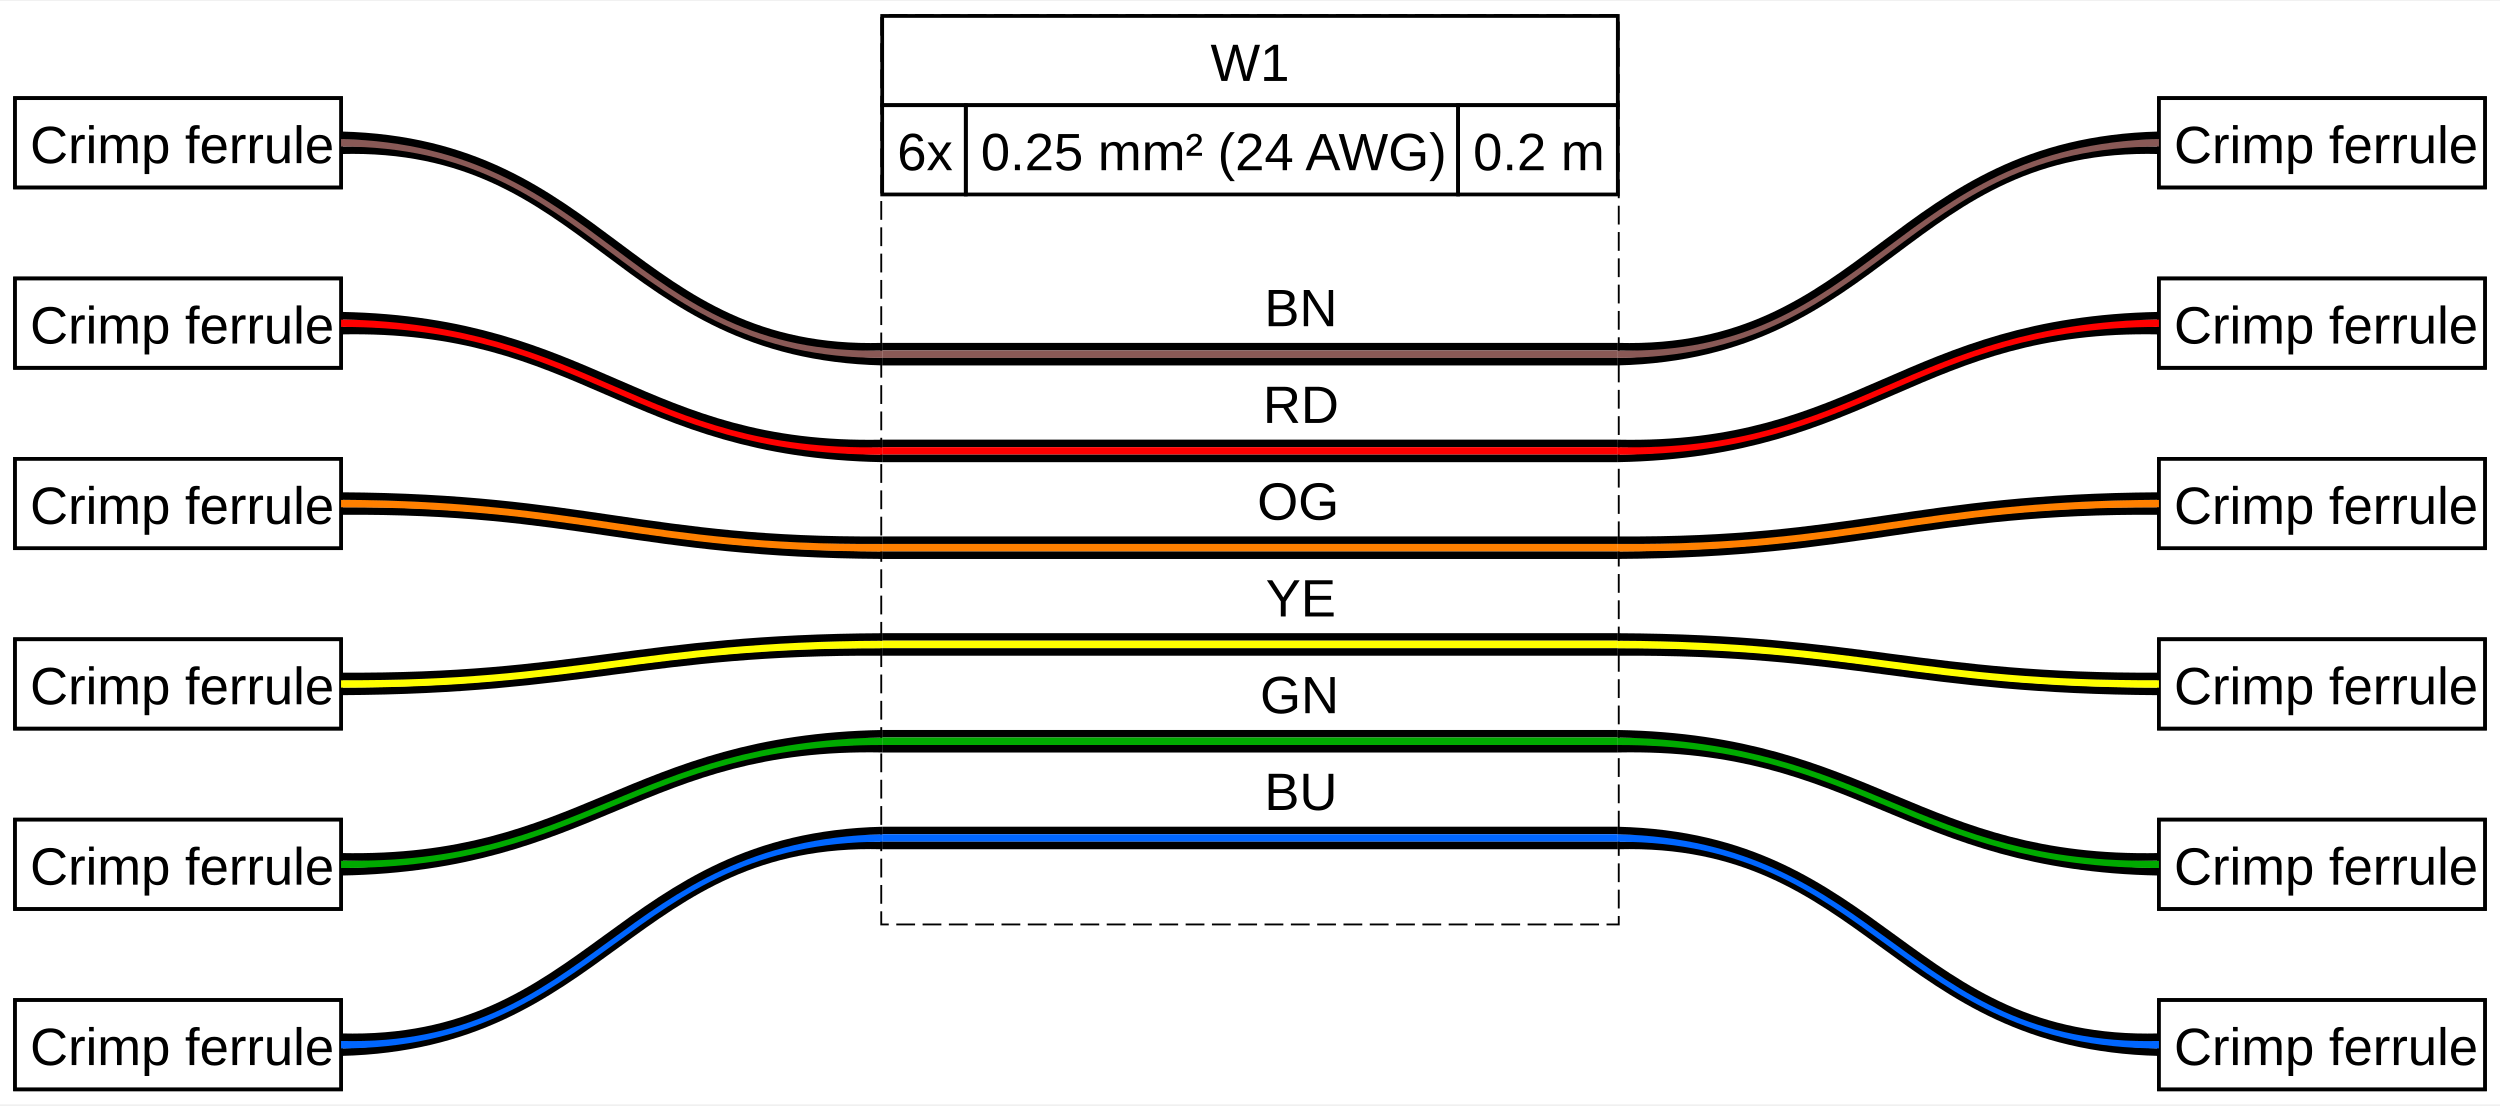
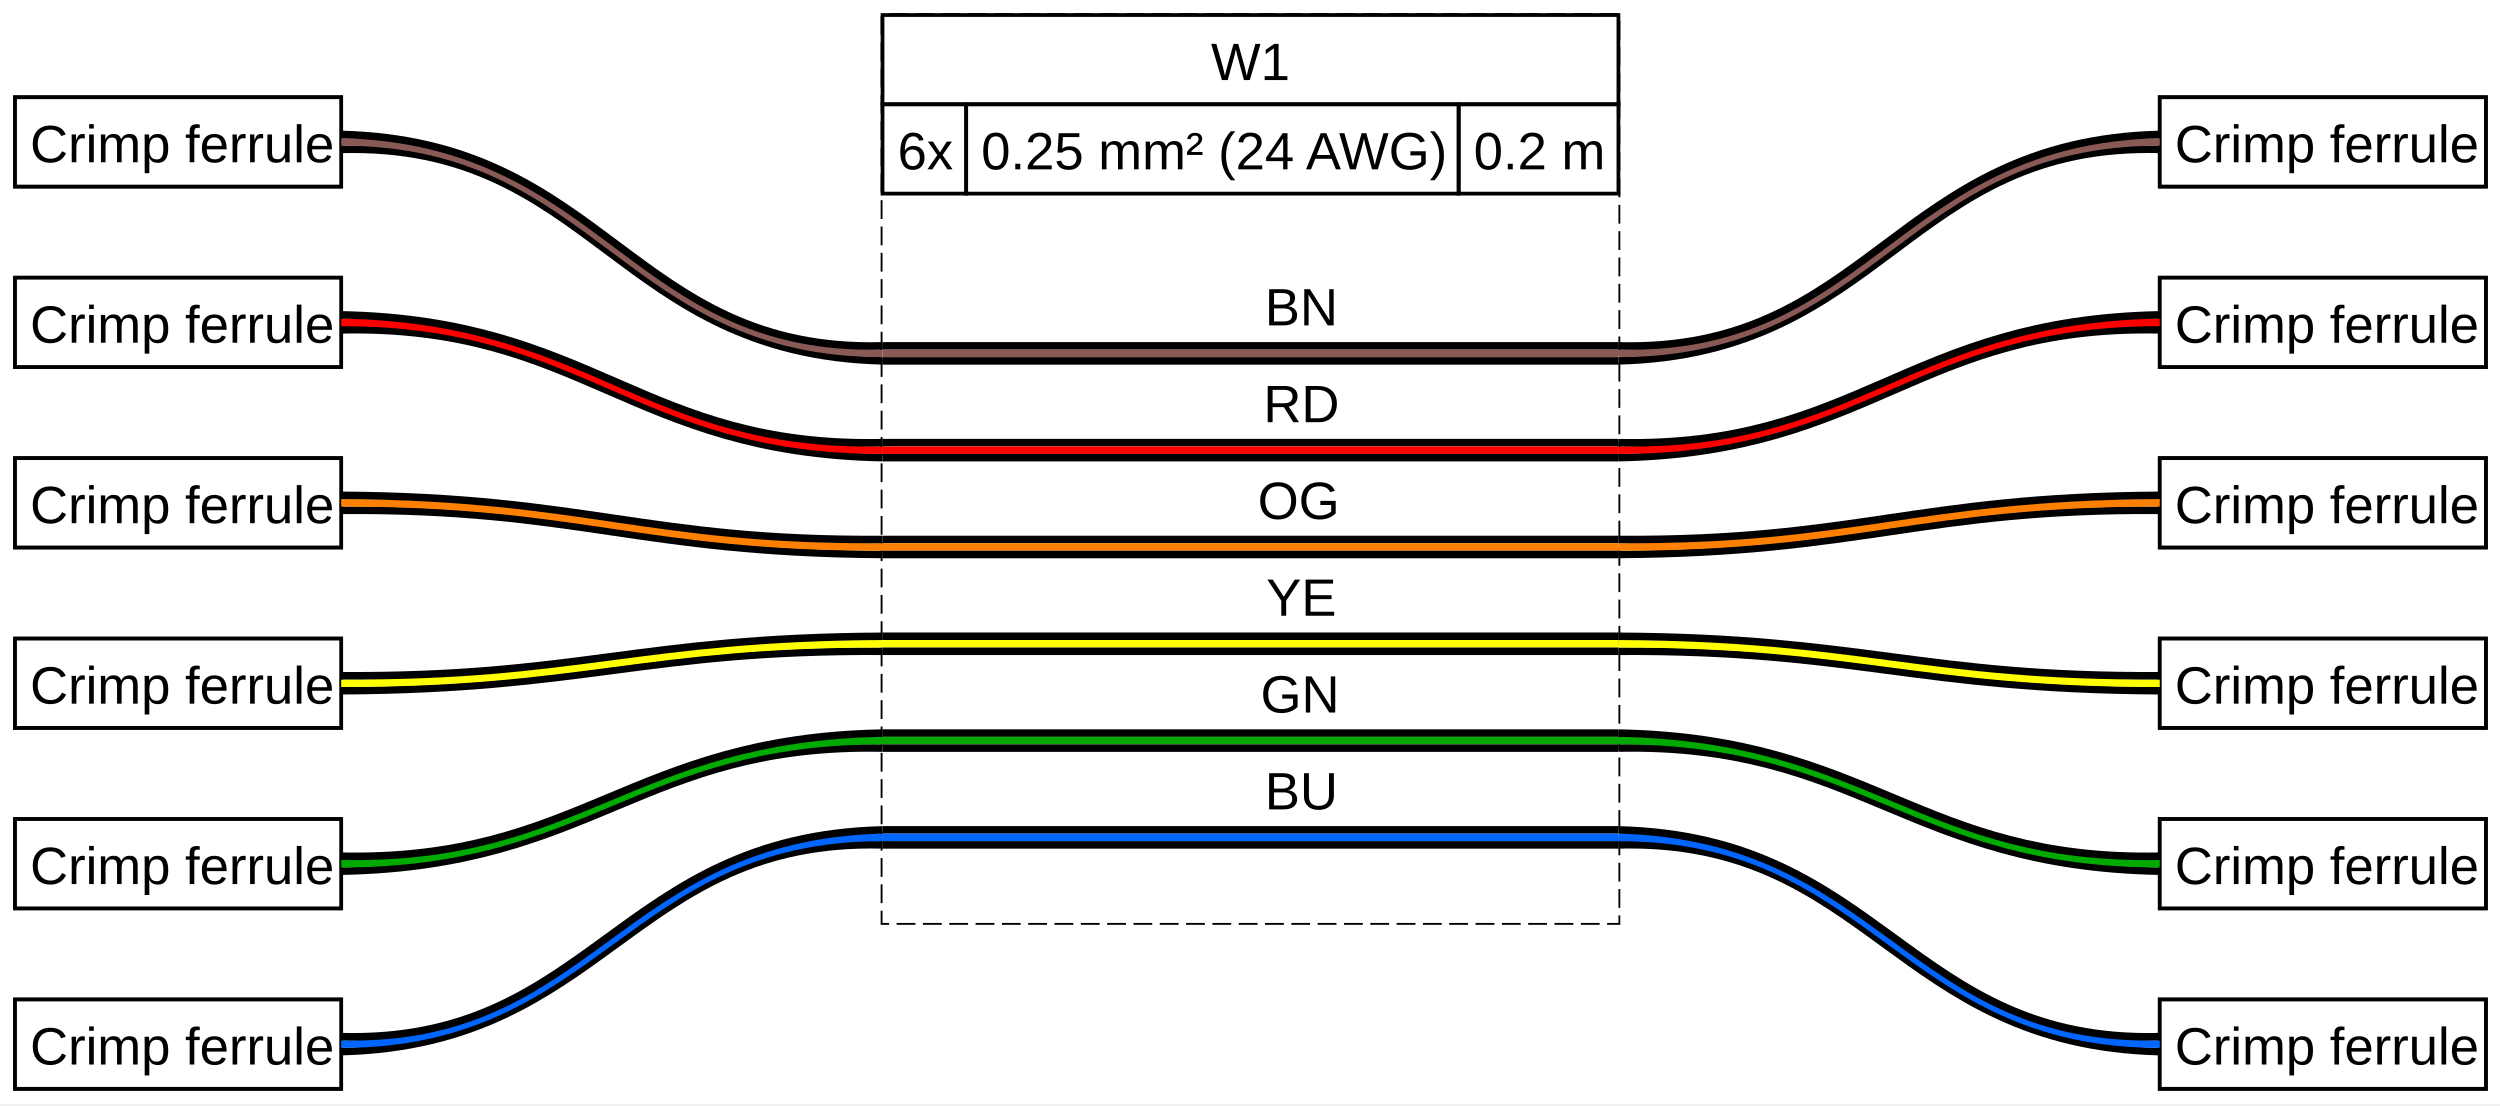
- <svg xmlns="http://www.w3.org/2000/svg" width="665pt" height="294pt" viewBox="0.00 0.00 665.25 293.62">
+ <svg xmlns="http://www.w3.org/2000/svg" width="665pt" height="294pt" viewBox="0.00 0.00 665.00 294.00">
  <g id="graph0" class="graph" transform="scale(1 1) rotate(0) translate(4 289.62)">
    <polygon fill="#ffffff" stroke="none" points="-4,4 -4,-289.62 661.25,-289.62 661.25,4 -4,4" />
    <g id="node1" class="node">
      <polygon fill="#ffffff" stroke="black" points="86.75,-263.75 0,-263.75 0,-240 86.75,-240 86.75,-263.75" />
      <polygon fill="#ffffff" stroke="none" points="0,-240 0,-263.75 86.75,-263.75 86.75,-240 0,-240" />
      <polygon fill="none" stroke="black" points="0,-240 0,-263.75 86.75,-263.75 86.75,-240 0,-240" />
-       <text text-anchor="start" x="4" y="-246.45" font-family="arial" font-size="14.00">Crimp ferrule</text>
+       <text xml:space="preserve" text-anchor="start" x="4" y="-246.45" font-family="arial" font-size="14.00">Crimp ferrule</text>
    </g>
    <g id="node13" class="node">
      <polygon fill="#ffffff" stroke="black" stroke-dasharray="5,2" points="426.5,-285.62 230.75,-285.62 230.75,-44.12 426.5,-44.12 426.5,-285.62" />
      <polygon fill="#ffffff" stroke="none" points="230.75,-44.12 230.75,-285.62 426.5,-285.62 426.5,-44.12 230.75,-44.12" />
      <polygon fill="none" stroke="black" points="230.75,-261.88 230.75,-285.62 426.5,-285.62 426.5,-261.88 230.75,-261.88" />
-       <text text-anchor="start" x="318.12" y="-268.32" font-family="arial" font-size="14.00">W1</text>
+       <text xml:space="preserve" text-anchor="start" x="318.12" y="-268.32" font-family="arial" font-size="14.00">W1</text>
      <polygon fill="none" stroke="black" points="230.75,-238.12 230.75,-261.88 253,-261.88 253,-238.12 230.75,-238.12" />
-       <text text-anchor="start" x="234.75" y="-244.57" font-family="arial" font-size="14.00">6x</text>
+       <text xml:space="preserve" text-anchor="start" x="234.75" y="-244.57" font-family="arial" font-size="14.00">6x</text>
      <polygon fill="none" stroke="black" points="253,-238.12 253,-261.88 384,-261.88 384,-238.12 253,-238.12" />
-       <text text-anchor="start" x="257" y="-244.57" font-family="arial" font-size="14.00">0.25 mm² (24 AWG)</text>
+       <text xml:space="preserve" text-anchor="start" x="257" y="-244.57" font-family="arial" font-size="14.00">0.25 mm² (24 AWG)</text>
      <polygon fill="none" stroke="black" points="384,-238.12 384,-261.88 426.5,-261.88 426.5,-238.12 384,-238.12" />
-       <text text-anchor="start" x="388" y="-244.57" font-family="arial" font-size="14.00">0.2 m</text>
-       <text text-anchor="start" x="243.94" y="-222.82" font-family="arial" font-size="14.00"> </text>
-       <text text-anchor="start" x="232.75" y="-203.07" font-family="arial" font-size="14.00"> </text>
-       <text text-anchor="start" x="274.06" y="-203.07" font-family="arial" font-size="14.00"> </text>
-       <text text-anchor="start" x="332.44" y="-203.07" font-family="arial" font-size="14.00">BN</text>
-       <text text-anchor="start" x="379.44" y="-203.07" font-family="arial" font-size="14.00"> </text>
-       <text text-anchor="start" x="420.75" y="-203.07" font-family="arial" font-size="14.00"> </text>
+       <text xml:space="preserve" text-anchor="start" x="388" y="-244.57" font-family="arial" font-size="14.00">0.2 m</text>
+       <text xml:space="preserve" text-anchor="start" x="243.94" y="-222.82" font-family="arial" font-size="14.00"> </text>
+       <text xml:space="preserve" text-anchor="start" x="232.75" y="-203.07" font-family="arial" font-size="14.00"> </text>
+       <text xml:space="preserve" text-anchor="start" x="274.06" y="-203.07" font-family="arial" font-size="14.00"> </text>
+       <text xml:space="preserve" text-anchor="start" x="332.44" y="-203.07" font-family="arial" font-size="14.00">BN</text>
+       <text xml:space="preserve" text-anchor="start" x="379.44" y="-203.07" font-family="arial" font-size="14.00"> </text>
+       <text xml:space="preserve" text-anchor="start" x="420.75" y="-203.07" font-family="arial" font-size="14.00"> </text>
      <polygon fill="#000000" stroke="none" points="230.75,-196.62 230.75,-198.62 426.5,-198.62 426.5,-196.62 230.75,-196.62" />
      <polygon fill="#895956" stroke="none" points="230.75,-194.62 230.75,-196.62 426.5,-196.62 426.5,-194.62 230.75,-194.62" />
      <polygon fill="#000000" stroke="none" points="230.75,-192.62 230.75,-194.62 426.5,-194.62 426.5,-192.62 230.75,-192.62" />
-       <text text-anchor="start" x="232.75" y="-177.32" font-family="arial" font-size="14.00"> </text>
-       <text text-anchor="start" x="274.06" y="-177.32" font-family="arial" font-size="14.00"> </text>
-       <text text-anchor="start" x="332.06" y="-177.32" font-family="arial" font-size="14.00">RD</text>
-       <text text-anchor="start" x="379.44" y="-177.32" font-family="arial" font-size="14.00"> </text>
-       <text text-anchor="start" x="420.75" y="-177.32" font-family="arial" font-size="14.00"> </text>
+       <text xml:space="preserve" text-anchor="start" x="232.75" y="-177.32" font-family="arial" font-size="14.00"> </text>
+       <text xml:space="preserve" text-anchor="start" x="274.06" y="-177.32" font-family="arial" font-size="14.00"> </text>
+       <text xml:space="preserve" text-anchor="start" x="332.06" y="-177.32" font-family="arial" font-size="14.00">RD</text>
+       <text xml:space="preserve" text-anchor="start" x="379.44" y="-177.32" font-family="arial" font-size="14.00"> </text>
+       <text xml:space="preserve" text-anchor="start" x="420.75" y="-177.32" font-family="arial" font-size="14.00"> </text>
      <polygon fill="#000000" stroke="none" points="230.75,-170.88 230.75,-172.88 426.5,-172.88 426.5,-170.88 230.75,-170.88" />
      <polygon fill="#ff0000" stroke="none" points="230.75,-168.88 230.75,-170.88 426.5,-170.88 426.5,-168.88 230.75,-168.88" />
      <polygon fill="#000000" stroke="none" points="230.75,-166.88 230.75,-168.88 426.5,-168.88 426.5,-166.88 230.75,-166.88" />
-       <text text-anchor="start" x="232.75" y="-151.57" font-family="arial" font-size="14.00"> </text>
-       <text text-anchor="start" x="274.06" y="-151.57" font-family="arial" font-size="14.00"> </text>
-       <text text-anchor="start" x="330.56" y="-151.57" font-family="arial" font-size="14.00">OG</text>
-       <text text-anchor="start" x="379.44" y="-151.57" font-family="arial" font-size="14.00"> </text>
-       <text text-anchor="start" x="420.75" y="-151.57" font-family="arial" font-size="14.00"> </text>
+       <text xml:space="preserve" text-anchor="start" x="232.75" y="-151.57" font-family="arial" font-size="14.00"> </text>
+       <text xml:space="preserve" text-anchor="start" x="274.06" y="-151.57" font-family="arial" font-size="14.00"> </text>
+       <text xml:space="preserve" text-anchor="start" x="330.56" y="-151.57" font-family="arial" font-size="14.00">OG</text>
+       <text xml:space="preserve" text-anchor="start" x="379.44" y="-151.57" font-family="arial" font-size="14.00"> </text>
+       <text xml:space="preserve" text-anchor="start" x="420.75" y="-151.57" font-family="arial" font-size="14.00"> </text>
      <polygon fill="#000000" stroke="none" points="230.75,-145.12 230.75,-147.12 426.5,-147.12 426.5,-145.12 230.75,-145.12" />
      <polygon fill="#ff8000" stroke="none" points="230.75,-143.12 230.75,-145.12 426.5,-145.12 426.5,-143.12 230.75,-143.12" />
      <polygon fill="#000000" stroke="none" points="230.75,-141.12 230.75,-143.12 426.5,-143.12 426.5,-141.12 230.75,-141.12" />
-       <text text-anchor="start" x="232.75" y="-125.83" font-family="arial" font-size="14.00"> </text>
-       <text text-anchor="start" x="274.06" y="-125.83" font-family="arial" font-size="14.00"> </text>
-       <text text-anchor="start" x="332.81" y="-125.83" font-family="arial" font-size="14.00">YE</text>
-       <text text-anchor="start" x="379.44" y="-125.83" font-family="arial" font-size="14.00"> </text>
-       <text text-anchor="start" x="420.75" y="-125.83" font-family="arial" font-size="14.00"> </text>
+       <text xml:space="preserve" text-anchor="start" x="232.75" y="-125.83" font-family="arial" font-size="14.00"> </text>
+       <text xml:space="preserve" text-anchor="start" x="274.06" y="-125.83" font-family="arial" font-size="14.00"> </text>
+       <text xml:space="preserve" text-anchor="start" x="332.81" y="-125.83" font-family="arial" font-size="14.00">YE</text>
+       <text xml:space="preserve" text-anchor="start" x="379.44" y="-125.83" font-family="arial" font-size="14.00"> </text>
+       <text xml:space="preserve" text-anchor="start" x="420.75" y="-125.83" font-family="arial" font-size="14.00"> </text>
      <polygon fill="#000000" stroke="none" points="230.75,-119.38 230.75,-121.38 426.5,-121.38 426.5,-119.38 230.75,-119.38" />
      <polygon fill="#ffff00" stroke="none" points="230.75,-117.38 230.75,-119.38 426.5,-119.38 426.5,-117.38 230.75,-117.38" />
      <polygon fill="#000000" stroke="none" points="230.75,-115.38 230.75,-117.38 426.5,-117.38 426.5,-115.38 230.75,-115.38" />
-       <text text-anchor="start" x="232.75" y="-100.08" font-family="arial" font-size="14.00"> </text>
-       <text text-anchor="start" x="274.06" y="-100.08" font-family="arial" font-size="14.00"> </text>
-       <text text-anchor="start" x="331.31" y="-100.08" font-family="arial" font-size="14.00">GN</text>
-       <text text-anchor="start" x="379.44" y="-100.08" font-family="arial" font-size="14.00"> </text>
-       <text text-anchor="start" x="420.75" y="-100.08" font-family="arial" font-size="14.00"> </text>
+       <text xml:space="preserve" text-anchor="start" x="232.75" y="-100.08" font-family="arial" font-size="14.00"> </text>
+       <text xml:space="preserve" text-anchor="start" x="274.06" y="-100.08" font-family="arial" font-size="14.00"> </text>
+       <text xml:space="preserve" text-anchor="start" x="331.31" y="-100.08" font-family="arial" font-size="14.00">GN</text>
+       <text xml:space="preserve" text-anchor="start" x="379.44" y="-100.08" font-family="arial" font-size="14.00"> </text>
+       <text xml:space="preserve" text-anchor="start" x="420.75" y="-100.08" font-family="arial" font-size="14.00"> </text>
      <polygon fill="#000000" stroke="none" points="230.75,-93.62 230.75,-95.62 426.5,-95.62 426.5,-93.62 230.75,-93.62" />
      <polygon fill="#00aa00" stroke="none" points="230.75,-91.62 230.75,-93.62 426.5,-93.62 426.5,-91.62 230.75,-91.62" />
      <polygon fill="#000000" stroke="none" points="230.75,-89.62 230.75,-91.62 426.5,-91.62 426.5,-89.62 230.75,-89.62" />
-       <text text-anchor="start" x="232.75" y="-74.33" font-family="arial" font-size="14.00"> </text>
-       <text text-anchor="start" x="274.06" y="-74.33" font-family="arial" font-size="14.00"> </text>
-       <text text-anchor="start" x="332.44" y="-74.33" font-family="arial" font-size="14.00">BU</text>
-       <text text-anchor="start" x="379.44" y="-74.33" font-family="arial" font-size="14.00"> </text>
-       <text text-anchor="start" x="420.75" y="-74.33" font-family="arial" font-size="14.00"> </text>
+       <text xml:space="preserve" text-anchor="start" x="232.75" y="-74.33" font-family="arial" font-size="14.00"> </text>
+       <text xml:space="preserve" text-anchor="start" x="274.06" y="-74.33" font-family="arial" font-size="14.00"> </text>
+       <text xml:space="preserve" text-anchor="start" x="332.44" y="-74.33" font-family="arial" font-size="14.00">BU</text>
+       <text xml:space="preserve" text-anchor="start" x="379.44" y="-74.33" font-family="arial" font-size="14.00"> </text>
+       <text xml:space="preserve" text-anchor="start" x="420.75" y="-74.33" font-family="arial" font-size="14.00"> </text>
      <polygon fill="#000000" stroke="none" points="230.75,-67.88 230.75,-69.88 426.5,-69.88 426.5,-67.88 230.75,-67.88" />
      <polygon fill="#0066ff" stroke="none" points="230.75,-65.88 230.75,-67.88 426.5,-67.88 426.5,-65.88 230.75,-65.88" />
      <polygon fill="#000000" stroke="none" points="230.75,-63.88 230.75,-65.88 426.5,-65.88 426.5,-63.88 230.75,-63.88" />
-       <text text-anchor="start" x="243.94" y="-48.58" font-family="arial" font-size="14.00"> </text>
+       <text xml:space="preserve" text-anchor="start" x="243.94" y="-48.58" font-family="arial" font-size="14.00"> </text>
    </g>
    <g id="edge1" class="edge">
      <path fill="none" stroke="#000000" stroke-width="2" d="M86.75,-249.88C153.47,-251.64 160.05,-195.39 230.75,-193.63" />
      <path fill="none" stroke="#895956" stroke-width="2" d="M86.75,-251.87C155.46,-251.88 162.04,-195.63 230.75,-195.62" />
      <path fill="none" stroke="#000000" stroke-width="2" d="M86.75,-253.87C157.45,-252.11 164.03,-195.86 230.75,-197.62" />
    </g>
    <g id="node2" class="node">
      <polygon fill="#ffffff" stroke="black" points="86.75,-215.75 0,-215.75 0,-192 86.75,-192 86.75,-215.75" />
      <polygon fill="#ffffff" stroke="none" points="0,-192 0,-215.75 86.75,-215.75 86.75,-192 0,-192" />
      <polygon fill="none" stroke="black" points="0,-192 0,-215.75 86.75,-215.75 86.75,-192 0,-192" />
-       <text text-anchor="start" x="4" y="-198.45" font-family="arial" font-size="14.00">Crimp ferrule</text>
+       <text xml:space="preserve" text-anchor="start" x="4" y="-198.45" font-family="arial" font-size="14.00">Crimp ferrule</text>
    </g>
    <g id="edge3" class="edge">
      <path fill="none" stroke="#000000" stroke-width="2" d="M86.75,-201.88C150.63,-203.19 163.11,-169.19 230.75,-167.88" />
      <path fill="none" stroke="#ff0000" stroke-width="2" d="M86.75,-203.87C152.51,-203.87 164.99,-169.87 230.75,-169.87" />
      <path fill="none" stroke="#000000" stroke-width="2" d="M86.75,-205.87C154.39,-204.56 166.87,-170.56 230.75,-171.87" />
    </g>
    <g id="node3" class="node">
      <polygon fill="#ffffff" stroke="black" points="86.75,-167.75 0,-167.75 0,-144 86.75,-144 86.75,-167.75" />
      <polygon fill="#ffffff" stroke="none" points="0,-144 0,-167.75 86.75,-167.75 86.75,-144 0,-144" />
      <polygon fill="none" stroke="black" points="0,-144 0,-167.75 86.75,-167.75 86.75,-144 0,-144" />
-       <text text-anchor="start" x="4" y="-150.45" font-family="arial" font-size="14.00">Crimp ferrule</text>
+       <text xml:space="preserve" text-anchor="start" x="4" y="-150.45" font-family="arial" font-size="14.00">Crimp ferrule</text>
    </g>
    <g id="edge5" class="edge">
      <path fill="none" stroke="#000000" stroke-width="2" d="M86.75,-153.88C149.76,-154.28 165.33,-142.53 230.75,-142.13" />
      <path fill="none" stroke="#ff8000" stroke-width="2" d="M86.75,-155.88C150.96,-155.88 166.54,-144.12 230.75,-144.12" />
      <path fill="none" stroke="#000000" stroke-width="2" d="M86.75,-157.87C152.17,-157.47 167.74,-145.72 230.75,-146.12" />
    </g>
    <g id="node4" class="node">
      <polygon fill="#ffffff" stroke="black" points="86.75,-119.75 0,-119.75 0,-96 86.75,-96 86.75,-119.75" />
      <polygon fill="#ffffff" stroke="none" points="0,-96 0,-119.75 86.75,-119.75 86.75,-96 0,-96" />
      <polygon fill="none" stroke="black" points="0,-96 0,-119.75 86.75,-119.75 86.75,-96 0,-96" />
-       <text text-anchor="start" x="4" y="-102.45" font-family="arial" font-size="14.00">Crimp ferrule</text>
+       <text xml:space="preserve" text-anchor="start" x="4" y="-102.45" font-family="arial" font-size="14.00">Crimp ferrule</text>
    </g>
    <g id="edge7" class="edge">
      <path fill="none" stroke="#000000" stroke-width="2" d="M86.75,-105.88C152.03,-106.21 167.69,-116.71 230.75,-116.38" />
      <path fill="none" stroke="#ffff00" stroke-width="2" d="M86.75,-107.88C150.92,-107.88 166.58,-118.38 230.75,-118.38" />
      <path fill="none" stroke="#000000" stroke-width="2" d="M86.75,-109.87C149.81,-109.54 165.47,-120.04 230.75,-120.37" />
    </g>
    <g id="node5" class="node">
      <polygon fill="#ffffff" stroke="black" points="86.75,-71.75 0,-71.75 0,-48 86.75,-48 86.75,-71.75" />
      <polygon fill="#ffffff" stroke="none" points="0,-48 0,-71.75 86.75,-71.75 86.75,-48 0,-48" />
      <polygon fill="none" stroke="black" points="0,-48 0,-71.75 86.75,-71.75 86.75,-48 0,-48" />
-       <text text-anchor="start" x="4" y="-54.45" font-family="arial" font-size="14.00">Crimp ferrule</text>
+       <text xml:space="preserve" text-anchor="start" x="4" y="-54.45" font-family="arial" font-size="14.00">Crimp ferrule</text>
    </g>
    <g id="edge9" class="edge">
      <path fill="none" stroke="#000000" stroke-width="2" d="M86.75,-57.88C154.25,-59.15 166.98,-91.9 230.75,-90.63" />
      <path fill="none" stroke="#00aa00" stroke-width="2" d="M86.75,-59.88C152.38,-59.88 165.12,-92.63 230.75,-92.62" />
      <path fill="none" stroke="#000000" stroke-width="2" d="M86.75,-61.87C150.52,-60.6 163.25,-93.35 230.75,-94.62" />
    </g>
    <g id="node6" class="node">
      <polygon fill="#ffffff" stroke="black" points="86.75,-23.75 0,-23.75 0,0 86.75,0 86.75,-23.75" />
      <polygon fill="#ffffff" stroke="none" points="0,0 0,-23.75 86.75,-23.75 86.75,0 0,0" />
      <polygon fill="none" stroke="black" points="0,0 0,-23.75 86.75,-23.75 86.75,0 0,0" />
-       <text text-anchor="start" x="4" y="-6.45" font-family="arial" font-size="14.00">Crimp ferrule</text>
+       <text xml:space="preserve" text-anchor="start" x="4" y="-6.45" font-family="arial" font-size="14.00">Crimp ferrule</text>
    </g>
    <g id="edge11" class="edge">
      <path fill="none" stroke="#000000" stroke-width="2" d="M86.75,-9.88C157.24,-11.62 164.22,-66.62 230.75,-64.88" />
      <path fill="none" stroke="#0066ff" stroke-width="2" d="M86.75,-11.88C155.26,-11.88 162.24,-66.87 230.75,-66.88" />
      <path fill="none" stroke="#000000" stroke-width="2" d="M86.75,-13.87C153.28,-12.13 160.26,-67.13 230.75,-68.87" />
    </g>
    <g id="node7" class="node">
      <polygon fill="#ffffff" stroke="black" points="657.25,-263.75 570.5,-263.75 570.5,-240 657.25,-240 657.25,-263.75" />
      <polygon fill="#ffffff" stroke="none" points="570.5,-240 570.5,-263.75 657.25,-263.75 657.25,-240 570.5,-240" />
      <polygon fill="none" stroke="black" points="570.5,-240 570.5,-263.75 657.25,-263.75 657.25,-240 570.5,-240" />
-       <text text-anchor="start" x="574.5" y="-246.45" font-family="arial" font-size="14.00">Crimp ferrule</text>
+       <text xml:space="preserve" text-anchor="start" x="574.5" y="-246.45" font-family="arial" font-size="14.00">Crimp ferrule</text>
    </g>
    <g id="node8" class="node">
      <polygon fill="#ffffff" stroke="black" points="657.25,-215.75 570.5,-215.75 570.5,-192 657.25,-192 657.25,-215.75" />
      <polygon fill="#ffffff" stroke="none" points="570.5,-192 570.5,-215.75 657.25,-215.75 657.25,-192 570.5,-192" />
      <polygon fill="none" stroke="black" points="570.5,-192 570.5,-215.75 657.25,-215.75 657.25,-192 570.5,-192" />
-       <text text-anchor="start" x="574.5" y="-198.45" font-family="arial" font-size="14.00">Crimp ferrule</text>
+       <text xml:space="preserve" text-anchor="start" x="574.5" y="-198.45" font-family="arial" font-size="14.00">Crimp ferrule</text>
    </g>
    <g id="node9" class="node">
      <polygon fill="#ffffff" stroke="black" points="657.25,-167.75 570.5,-167.75 570.5,-144 657.25,-144 657.25,-167.75" />
      <polygon fill="#ffffff" stroke="none" points="570.5,-144 570.5,-167.75 657.25,-167.75 657.25,-144 570.5,-144" />
      <polygon fill="none" stroke="black" points="570.5,-144 570.5,-167.75 657.25,-167.75 657.25,-144 570.5,-144" />
-       <text text-anchor="start" x="574.5" y="-150.45" font-family="arial" font-size="14.00">Crimp ferrule</text>
+       <text xml:space="preserve" text-anchor="start" x="574.5" y="-150.45" font-family="arial" font-size="14.00">Crimp ferrule</text>
    </g>
    <g id="node10" class="node">
      <polygon fill="#ffffff" stroke="black" points="657.25,-119.75 570.5,-119.75 570.5,-96 657.25,-96 657.25,-119.75" />
      <polygon fill="#ffffff" stroke="none" points="570.5,-96 570.5,-119.75 657.25,-119.75 657.25,-96 570.5,-96" />
      <polygon fill="none" stroke="black" points="570.5,-96 570.5,-119.75 657.25,-119.75 657.25,-96 570.5,-96" />
-       <text text-anchor="start" x="574.5" y="-102.45" font-family="arial" font-size="14.00">Crimp ferrule</text>
+       <text xml:space="preserve" text-anchor="start" x="574.5" y="-102.45" font-family="arial" font-size="14.00">Crimp ferrule</text>
    </g>
    <g id="node11" class="node">
      <polygon fill="#ffffff" stroke="black" points="657.25,-71.75 570.5,-71.75 570.5,-48 657.25,-48 657.25,-71.75" />
      <polygon fill="#ffffff" stroke="none" points="570.5,-48 570.5,-71.75 657.25,-71.75 657.25,-48 570.5,-48" />
      <polygon fill="none" stroke="black" points="570.5,-48 570.5,-71.75 657.25,-71.75 657.25,-48 570.5,-48" />
-       <text text-anchor="start" x="574.5" y="-54.45" font-family="arial" font-size="14.00">Crimp ferrule</text>
+       <text xml:space="preserve" text-anchor="start" x="574.5" y="-54.45" font-family="arial" font-size="14.00">Crimp ferrule</text>
    </g>
    <g id="node12" class="node">
      <polygon fill="#ffffff" stroke="black" points="657.25,-23.75 570.5,-23.75 570.5,0 657.25,0 657.25,-23.75" />
      <polygon fill="#ffffff" stroke="none" points="570.5,0 570.5,-23.75 657.25,-23.75 657.25,0 570.5,0" />
      <polygon fill="none" stroke="black" points="570.5,0 570.5,-23.75 657.25,-23.75 657.25,0 570.5,0" />
-       <text text-anchor="start" x="574.5" y="-6.45" font-family="arial" font-size="14.00">Crimp ferrule</text>
+       <text xml:space="preserve" text-anchor="start" x="574.5" y="-6.45" font-family="arial" font-size="14.00">Crimp ferrule</text>
    </g>
    <g id="edge2" class="edge">
      <path fill="none" stroke="#000000" stroke-width="2" d="M426.5,-193.63C497.2,-195.39 503.78,-251.64 570.5,-249.88" />
      <path fill="none" stroke="#895956" stroke-width="2" d="M426.5,-195.62C495.21,-195.63 501.79,-251.88 570.5,-251.87" />
      <path fill="none" stroke="#000000" stroke-width="2" d="M426.5,-197.62C493.22,-195.86 499.8,-252.11 570.5,-253.87" />
    </g>
    <g id="edge4" class="edge">
      <path fill="none" stroke="#000000" stroke-width="2" d="M426.5,-167.88C494.14,-169.19 506.62,-203.19 570.5,-201.88" />
      <path fill="none" stroke="#ff0000" stroke-width="2" d="M426.5,-169.87C492.26,-169.87 504.74,-203.87 570.5,-203.87" />
      <path fill="none" stroke="#000000" stroke-width="2" d="M426.5,-171.87C490.38,-170.56 502.86,-204.56 570.5,-205.87" />
    </g>
    <g id="edge6" class="edge">
      <path fill="none" stroke="#000000" stroke-width="2" d="M426.5,-142.13C491.92,-142.53 507.49,-154.28 570.5,-153.88" />
      <path fill="none" stroke="#ff8000" stroke-width="2" d="M426.5,-144.12C490.71,-144.12 506.29,-155.88 570.5,-155.88" />
      <path fill="none" stroke="#000000" stroke-width="2" d="M426.5,-146.12C489.51,-145.72 505.08,-157.47 570.5,-157.87" />
    </g>
    <g id="edge8" class="edge">
      <path fill="none" stroke="#000000" stroke-width="2" d="M426.5,-116.38C489.56,-116.71 505.22,-106.21 570.5,-105.88" />
      <path fill="none" stroke="#ffff00" stroke-width="2" d="M426.5,-118.38C490.67,-118.38 506.33,-107.88 570.5,-107.88" />
      <path fill="none" stroke="#000000" stroke-width="2" d="M426.5,-120.37C491.78,-120.04 507.44,-109.54 570.5,-109.87" />
    </g>
    <g id="edge10" class="edge">
      <path fill="none" stroke="#000000" stroke-width="2" d="M426.5,-90.63C490.27,-91.9 503,-59.15 570.5,-57.88" />
      <path fill="none" stroke="#00aa00" stroke-width="2" d="M426.5,-92.62C492.13,-92.63 504.87,-59.88 570.5,-59.88" />
      <path fill="none" stroke="#000000" stroke-width="2" d="M426.5,-94.62C494,-93.35 506.73,-60.6 570.5,-61.87" />
    </g>
    <g id="edge12" class="edge">
      <path fill="none" stroke="#000000" stroke-width="2" d="M426.5,-64.88C493.03,-66.62 500.01,-11.62 570.5,-9.88" />
      <path fill="none" stroke="#0066ff" stroke-width="2" d="M426.5,-66.88C495.01,-66.87 501.99,-11.88 570.5,-11.88" />
      <path fill="none" stroke="#000000" stroke-width="2" d="M426.5,-68.87C496.99,-67.13 503.97,-12.13 570.5,-13.87" />
    </g>
  </g>
</svg>
